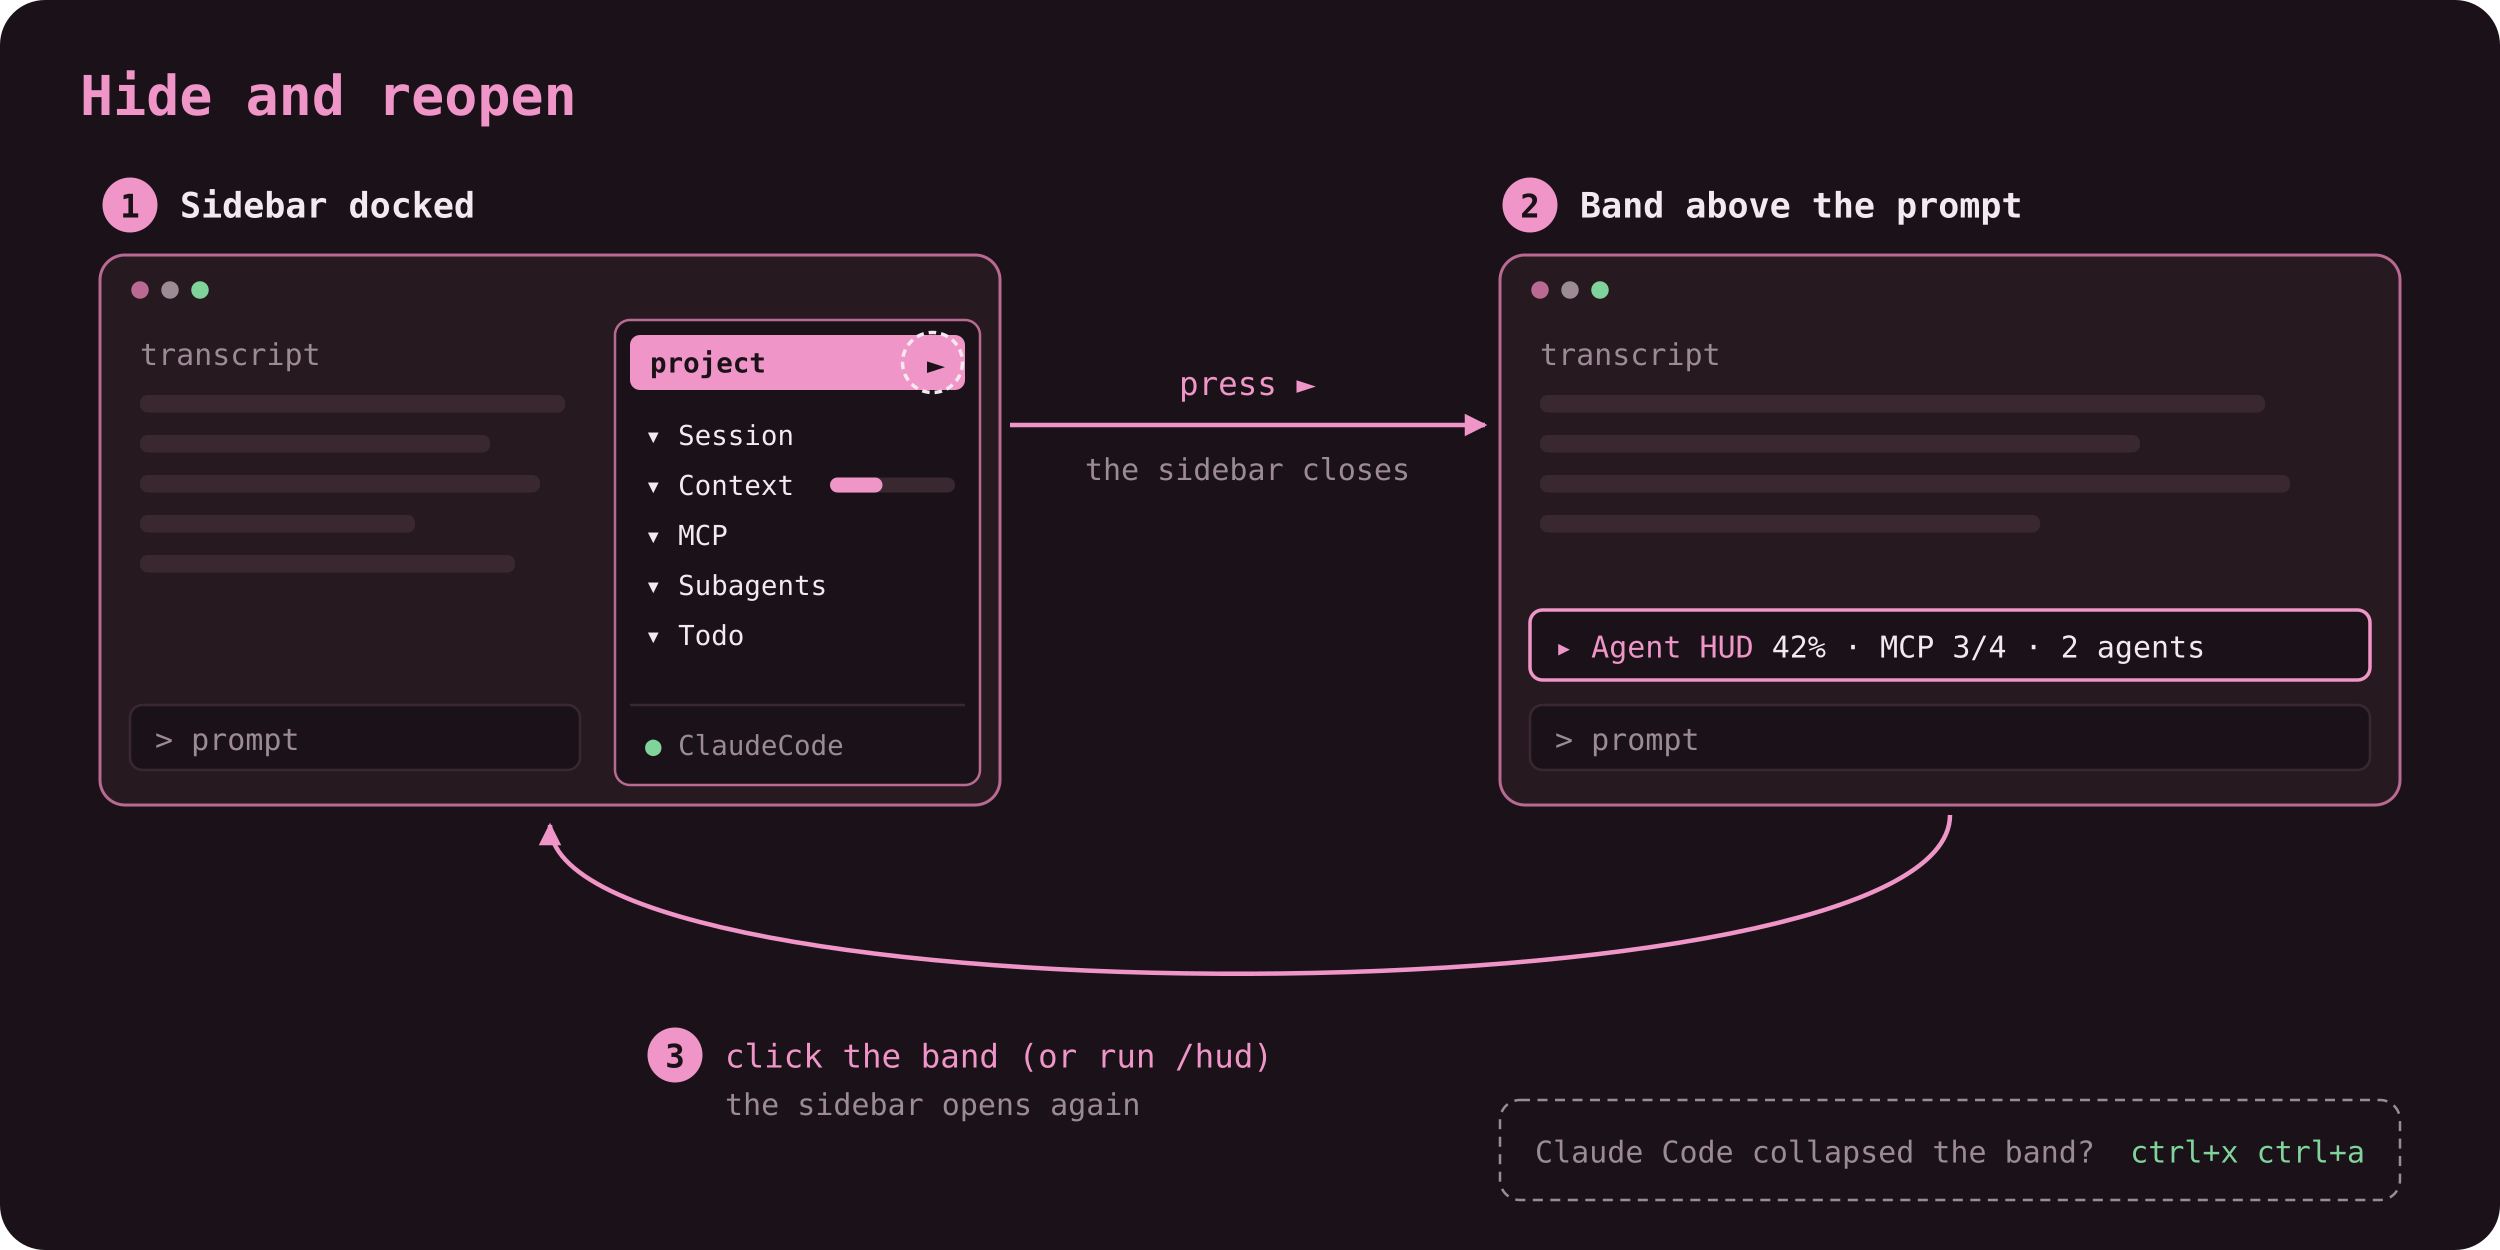
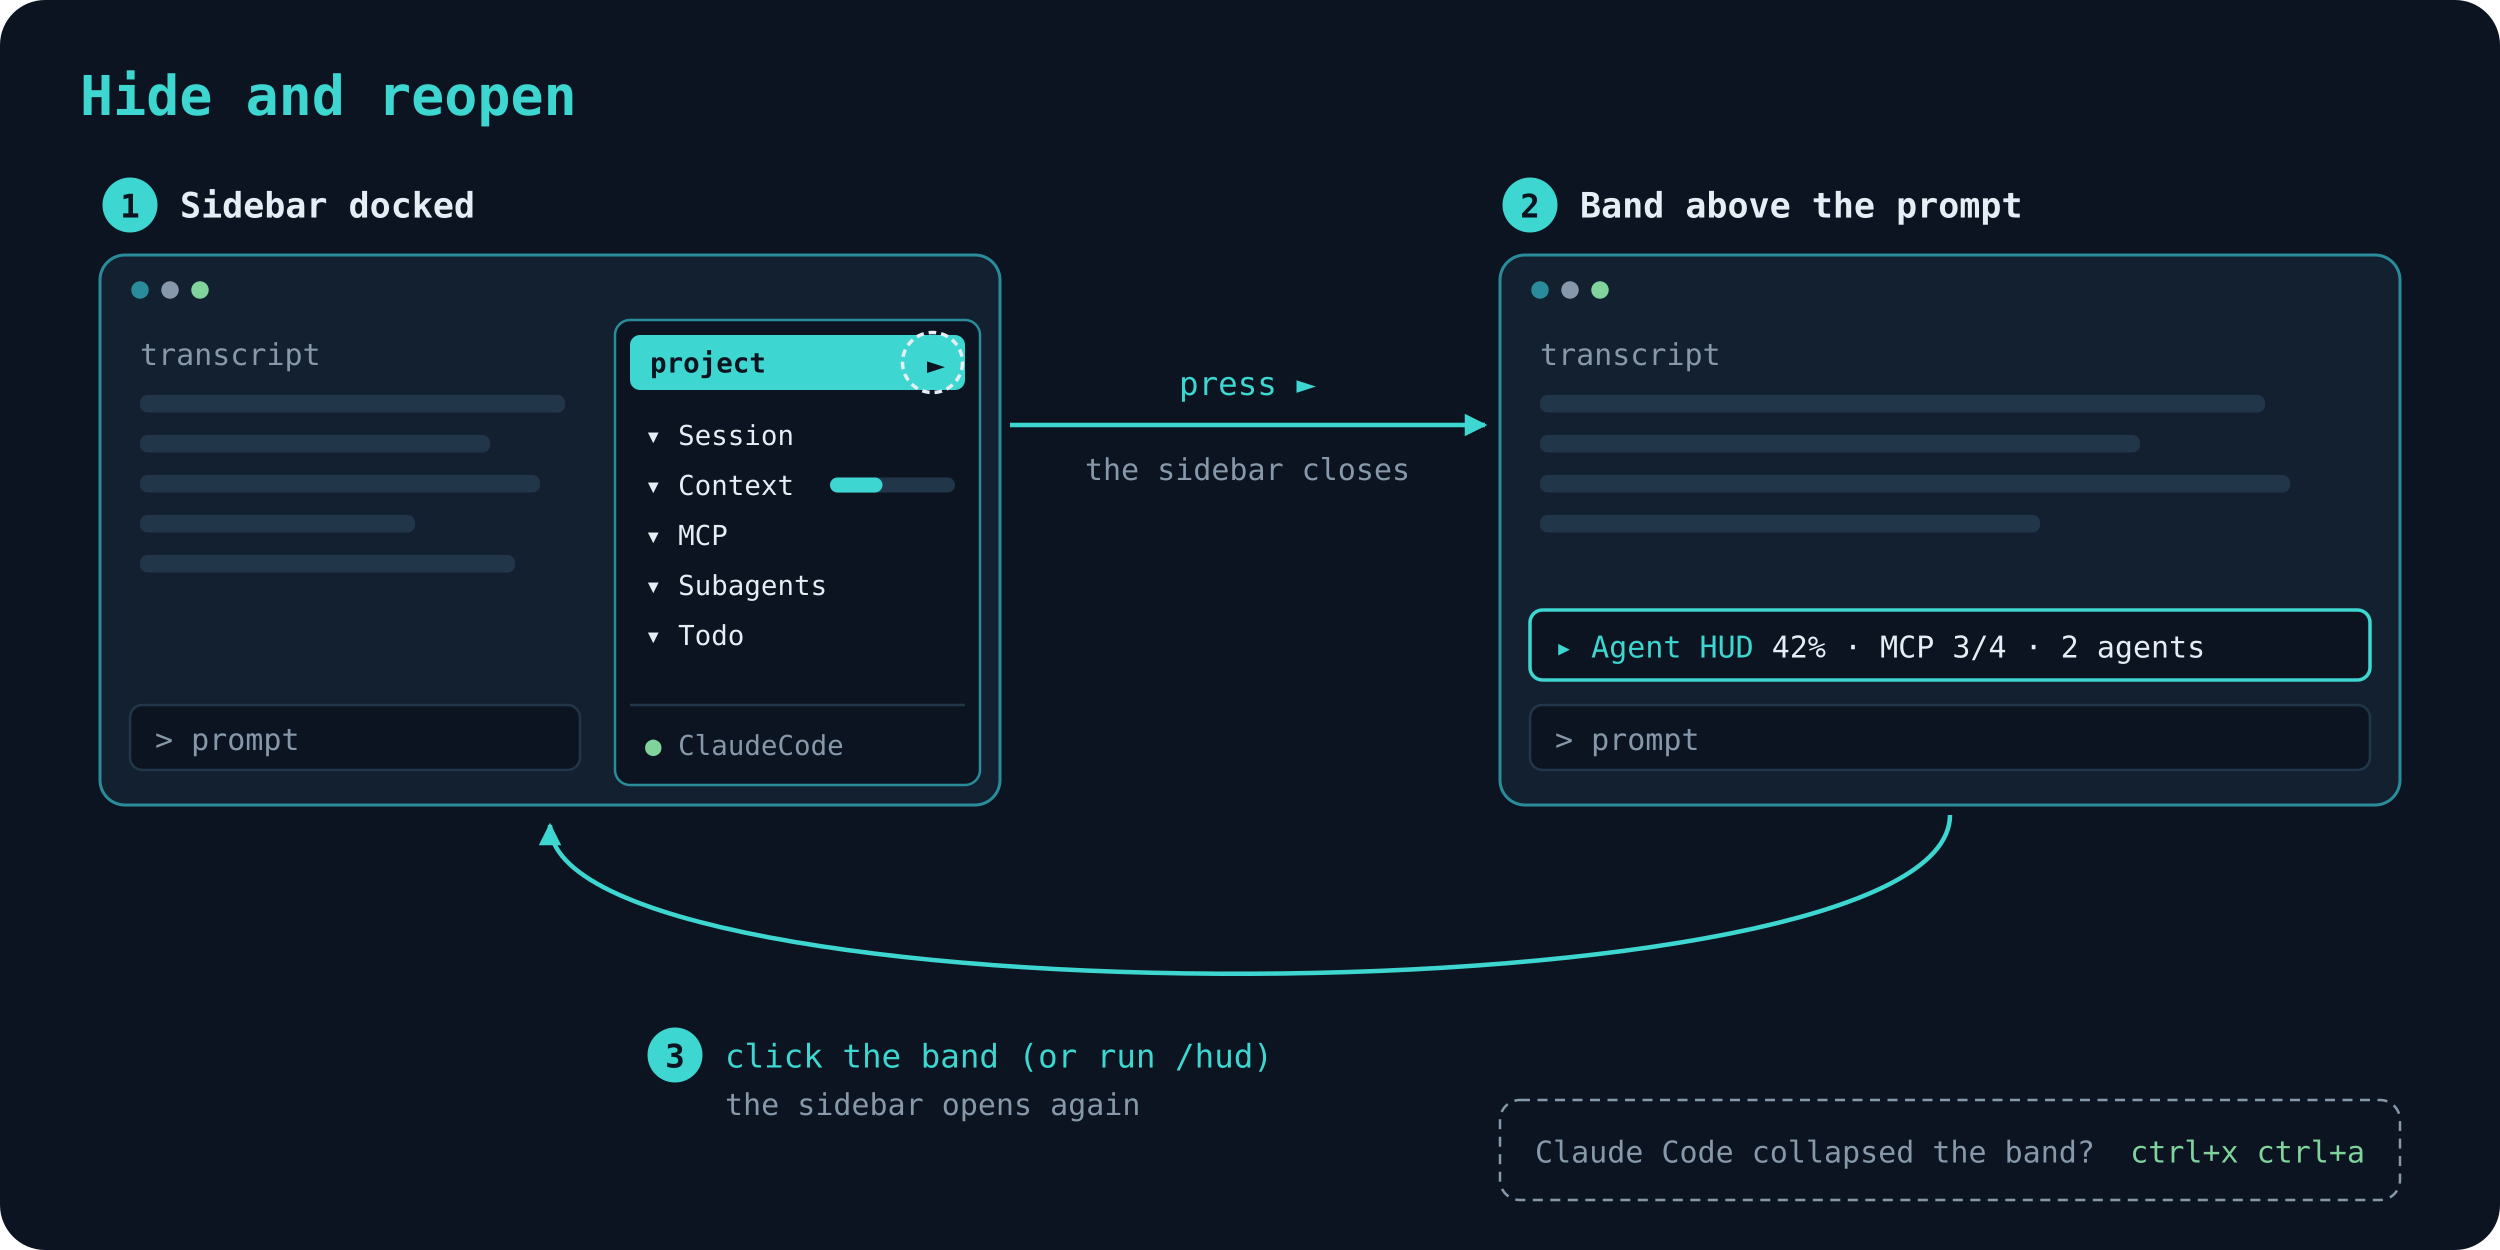
<svg xmlns="http://www.w3.org/2000/svg" version="1.1" width="1000" height="500" viewBox="0 0 1000 500" role="img" aria-labelledby="hr-title hr-desc">
  <defs>
    <marker id="hr-arrow" viewBox="0 0 10 10" refX="9" refY="5" markerWidth="9" markerHeight="9" orient="auto" markerUnits="userSpaceOnUse">
-       <path d="M 0 0 L 10 5 L 0 10 z" fill="#F095C8" />
+       <path d="M 0 0 L 10 5 L 0 10 z" fill="#3DD6D0" />
    </marker>
  </defs>
  <style type="text/css">
-     text { font-family: ui-monospace, SFMono-Regular, Menlo, Consolas, monospace; fill: #F4E9EF; }
-     .title { font-size: 22px; font-weight: bold; fill: #F095C8; }
-     .cap { font-size: 14px; font-weight: bold; fill: #F4E9EF; }
-     .num { font-size: 13px; font-weight: bold; fill: #1A1218; }
+     text { font-family: ui-monospace, SFMono-Regular, Menlo, Consolas, monospace; fill: #E6EEF5; }
+     .title { font-size: 22px; font-weight: bold; fill: #3DD6D0; }
+     .cap { font-size: 14px; font-weight: bold; fill: #E6EEF5; }
+     .num { font-size: 13px; font-weight: bold; fill: #0B1420; }
    .t { font-size: 12px; }
    .s { font-size: 11px; }
-     .d { font-size: 12px; fill: #9C8A94; }
-     .lbl { font-size: 13px; fill: #F095C8; }
-     .win { fill: #26191F; stroke: #B86A92; stroke-width: 1.2; }
-     .bar { fill: #3A2830; }
-     .flow { stroke: #F095C8; stroke-width: 1.8; fill: none; }
+     .d { font-size: 12px; fill: #8798AA; }
+     .lbl { font-size: 13px; fill: #3DD6D0; }
+     .win { fill: #12202F; stroke: #2A8C9A; stroke-width: 1.2; }
+     .bar { fill: #22364A; }
+     .flow { stroke: #3DD6D0; stroke-width: 1.8; fill: none; }
  </style>
-   <rect x="0" y="0" width="1000" height="500" rx="18" fill="#1A1218" />
+   <rect x="0" y="0" width="1000" height="500" rx="18" fill="#0B1420" />
  <text class="title" x="32" y="46">Hide and reopen</text>
-   <circle cx="52" cy="82" r="11" fill="#F095C8" />
+   <circle cx="52" cy="82" r="11" fill="#3DD6D0" />
  <text class="num" x="52" y="87" text-anchor="middle">1</text>
  <text class="cap" x="72" y="87">Sidebar docked</text>
  <rect class="win" x="40" y="102" width="360" height="220" rx="10" />
-   <circle cx="56" cy="116" r="3.5" fill="#B86A92" />
-   <circle cx="68" cy="116" r="3.5" fill="#9C8A94" />
+   <circle cx="56" cy="116" r="3.5" fill="#2A8C9A" />
+   <circle cx="68" cy="116" r="3.5" fill="#8798AA" />
  <circle cx="80" cy="116" r="3.5" fill="#7FD39B" />
  <text class="d" x="56" y="146">transcript</text>
  <rect class="bar" x="56" y="158" width="170" height="7" rx="3" />
  <rect class="bar" x="56" y="174" width="140" height="7" rx="3" />
  <rect class="bar" x="56" y="190" width="160" height="7" rx="3" />
  <rect class="bar" x="56" y="206" width="110" height="7" rx="3" />
  <rect class="bar" x="56" y="222" width="150" height="7" rx="3" />
-   <rect x="52" y="282" width="180" height="26" rx="5" fill="#1A1218" stroke="#3A2830" />
+   <rect x="52" y="282" width="180" height="26" rx="5" fill="#0B1420" stroke="#22364A" />
  <text class="d" x="62" y="300">&gt; prompt</text>
-   <rect x="246" y="128" width="146" height="186" rx="6" fill="#1A1218" stroke="#B86A92" stroke-width="1" />
-   <rect x="252" y="134" width="134" height="22" rx="4" fill="#F095C8" />
-   <text class="s" x="260" y="149" style="fill:#1A1218; font-weight:bold;">project</text>
-   <text class="t" x="378" y="150" text-anchor="end" style="fill:#1A1218; font-weight:bold;">►</text>
-   <circle cx="373" cy="145" r="12" fill="none" stroke="#F4E9EF" stroke-width="1.4" stroke-dasharray="3 2" />
+   <rect x="246" y="128" width="146" height="186" rx="6" fill="#0B1420" stroke="#2A8C9A" stroke-width="1" />
+   <rect x="252" y="134" width="134" height="22" rx="4" fill="#3DD6D0" />
+   <text class="s" x="260" y="149" style="fill:#0B1420; font-weight:bold;">project</text>
+   <text class="t" x="378" y="150" text-anchor="end" style="fill:#0B1420; font-weight:bold;">►</text>
+   <circle cx="373" cy="145" r="12" fill="none" stroke="#E6EEF5" stroke-width="1.4" stroke-dasharray="3 2" />
  <text class="s" x="258" y="178">▾ Session</text>
  <text class="s" x="258" y="198">▾ Context</text>
-   <rect x="332" y="191" width="50" height="6" rx="3" fill="#3A2830" />
-   <rect x="332" y="191" width="21" height="6" rx="3" fill="#F095C8" />
+   <rect x="332" y="191" width="50" height="6" rx="3" fill="#22364A" />
+   <rect x="332" y="191" width="21" height="6" rx="3" fill="#3DD6D0" />
  <text class="s" x="258" y="218">▾ MCP</text>
  <text class="s" x="258" y="238">▾ Subagents</text>
  <text class="s" x="258" y="258">▾ Todo</text>
-   <line x1="252" y1="282" x2="386" y2="282" stroke="#3A2830" />
-   <text class="s" x="258" y="302" style="fill:#9C8A94;">
+   <line x1="252" y1="282" x2="386" y2="282" stroke="#22364A" />
+   <text class="s" x="258" y="302" style="fill:#8798AA;">
    <tspan fill="#7FD39B">●</tspan> ClaudeCode</text>
-   <circle cx="612" cy="82" r="11" fill="#F095C8" />
+   <circle cx="612" cy="82" r="11" fill="#3DD6D0" />
  <text class="num" x="612" y="87" text-anchor="middle">2</text>
  <text class="cap" x="632" y="87">Band above the prompt</text>
  <rect class="win" x="600" y="102" width="360" height="220" rx="10" />
-   <circle cx="616" cy="116" r="3.5" fill="#B86A92" />
-   <circle cx="628" cy="116" r="3.5" fill="#9C8A94" />
+   <circle cx="616" cy="116" r="3.5" fill="#2A8C9A" />
+   <circle cx="628" cy="116" r="3.5" fill="#8798AA" />
  <circle cx="640" cy="116" r="3.5" fill="#7FD39B" />
  <text class="d" x="616" y="146">transcript</text>
  <rect class="bar" x="616" y="158" width="290" height="7" rx="3" />
  <rect class="bar" x="616" y="174" width="240" height="7" rx="3" />
  <rect class="bar" x="616" y="190" width="300" height="7" rx="3" />
  <rect class="bar" x="616" y="206" width="200" height="7" rx="3" />
-   <rect x="612" y="244" width="336" height="28" rx="5" fill="#1A1218" stroke="#F095C8" stroke-width="1.4" />
+   <rect x="612" y="244" width="336" height="28" rx="5" fill="#0B1420" stroke="#3DD6D0" stroke-width="1.4" />
  <text class="t" x="622" y="263">
-     <tspan fill="#F095C8">▸ Agent HUD</tspan>  42% · MCP 3/4 · 2 agents</text>
-   <rect x="612" y="282" width="336" height="26" rx="5" fill="#1A1218" stroke="#3A2830" />
+     <tspan fill="#3DD6D0">▸ Agent HUD</tspan>  42% · MCP 3/4 · 2 agents</text>
+   <rect x="612" y="282" width="336" height="26" rx="5" fill="#0B1420" stroke="#22364A" />
  <text class="d" x="622" y="300">&gt; prompt</text>
  <path class="flow" d="M 404 170 L 594 170" marker-end="url(#hr-arrow)" />
  <text class="lbl" x="499" y="158" text-anchor="middle">press ►</text>
  <text class="d" x="499" y="192" text-anchor="middle">the sidebar closes</text>
  <path class="flow" d="M 780 326 C 780 410, 220 410, 220 330" marker-end="url(#hr-arrow)" />
-   <circle cx="270" cy="422" r="11" fill="#F095C8" />
+   <circle cx="270" cy="422" r="11" fill="#3DD6D0" />
  <text class="num" x="270" y="427" text-anchor="middle">3</text>
  <text class="lbl" x="290" y="427">click the band  (or run /hud)</text>
  <text class="d" x="290" y="446">the sidebar opens again</text>
-   <rect x="600" y="440" width="360" height="40" rx="8" fill="#1A1218" stroke="#9C8A94" stroke-dasharray="4 3" />
+   <rect x="600" y="440" width="360" height="40" rx="8" fill="#0B1420" stroke="#8798AA" stroke-dasharray="4 3" />
  <text class="d" x="614" y="465">Claude Code collapsed the band?</text>
  <text class="t" x="946" y="465" text-anchor="end" style="fill:#7FD39B;">ctrl+x ctrl+a</text>
</svg>
